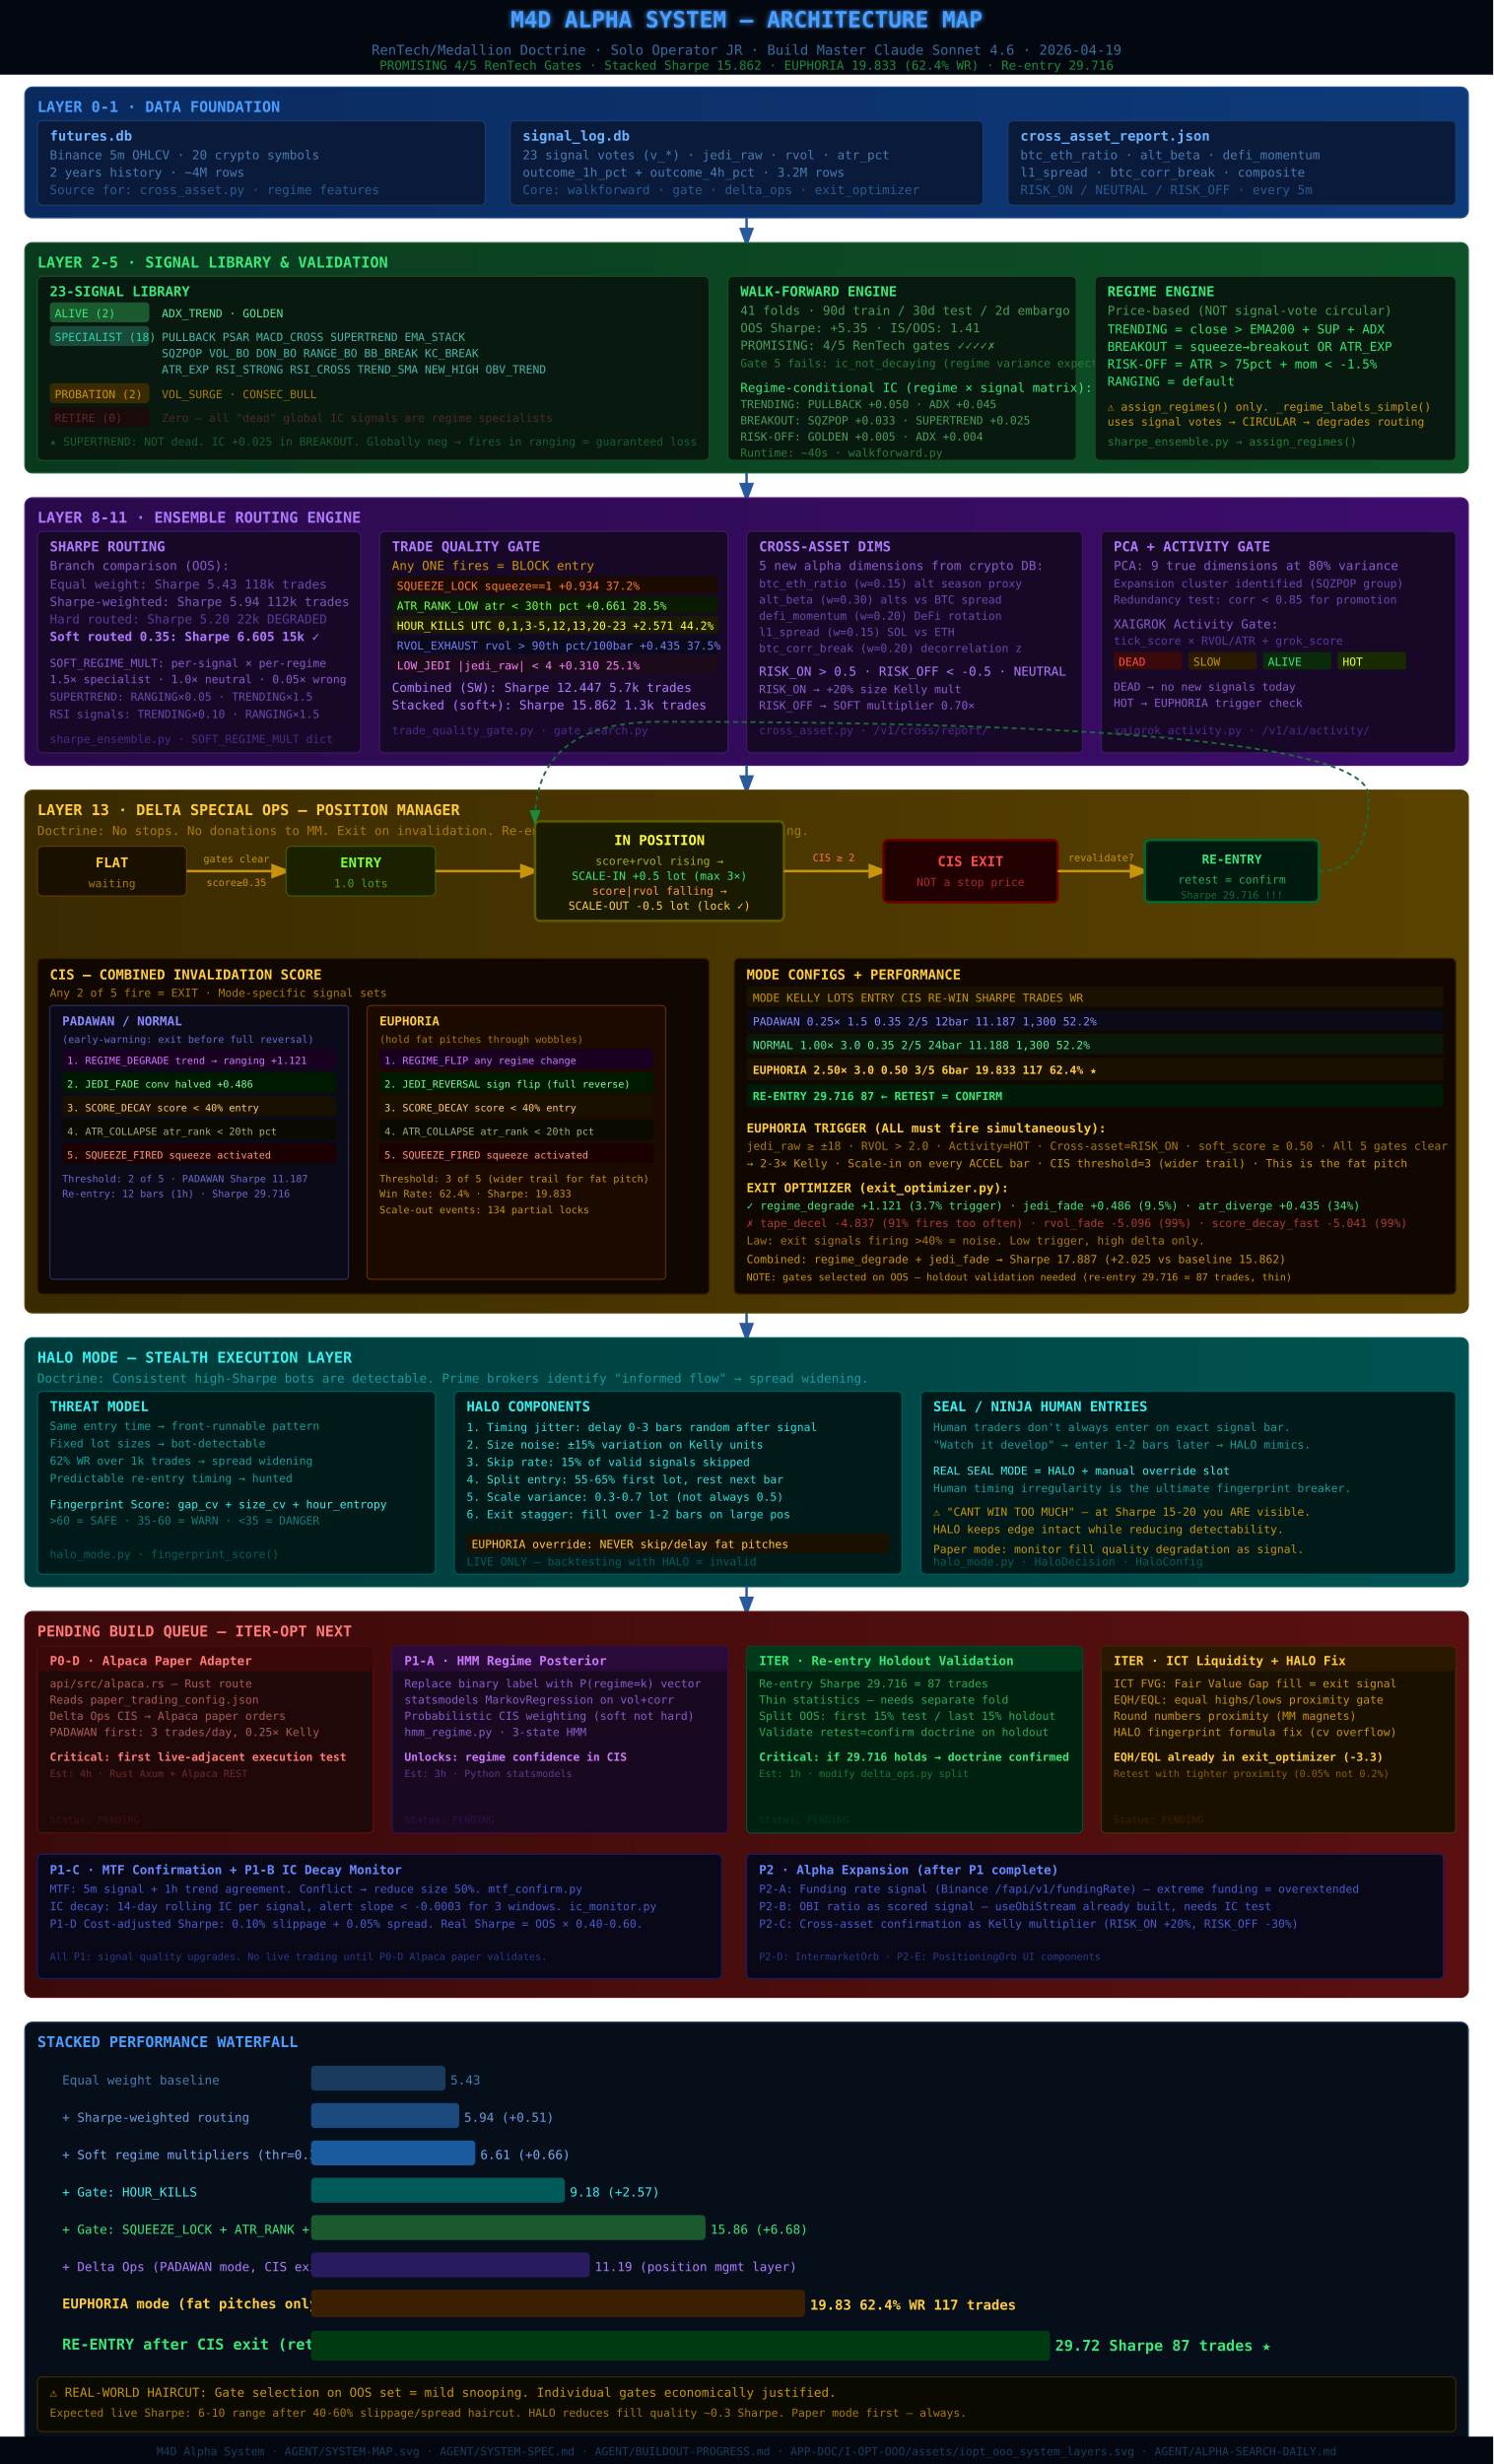
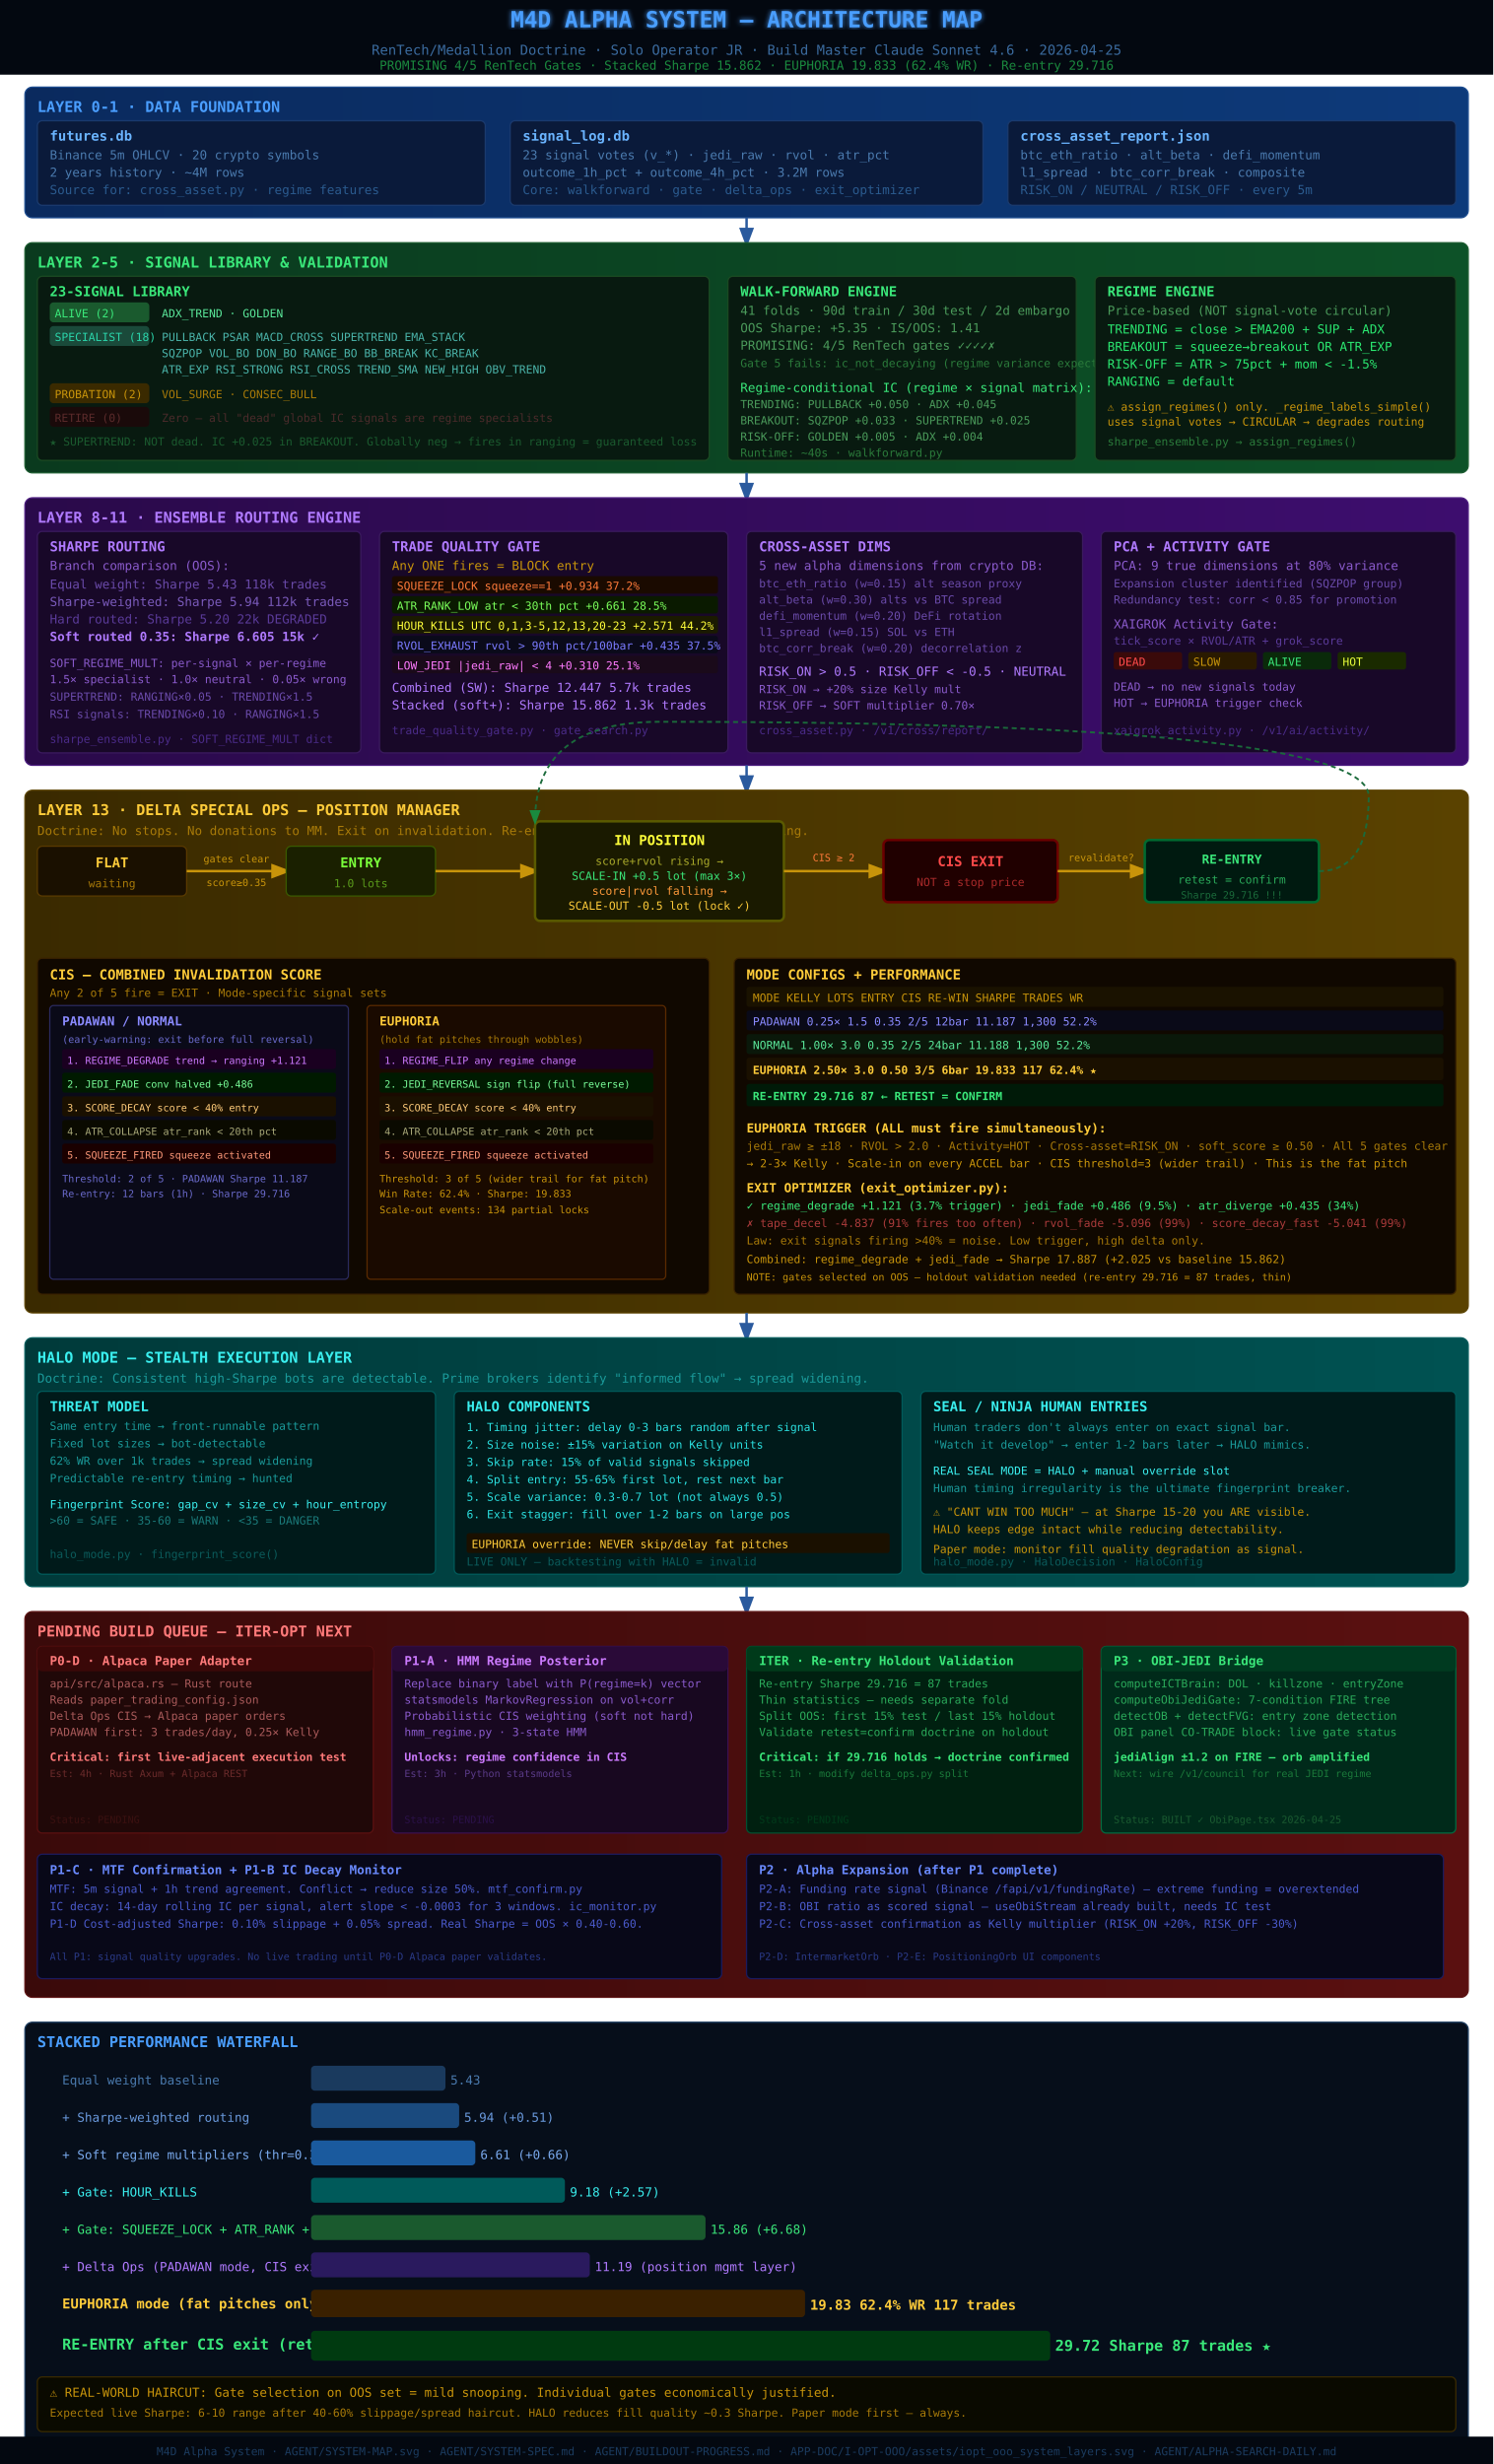
<svg xmlns="http://www.w3.org/2000/svg" viewBox="0 0 1200 1980" width="1200" height="1980" style="font-family:'SF Mono','Fira Mono',monospace;background:#060d1a">
  <defs>
    <linearGradient id="gBlue" x1="0" y1="0" x2="1" y2="0">
      <stop offset="0%" stop-color="#0a2a5e" />
      <stop offset="100%" stop-color="#0d3a7a" />
    </linearGradient>
    <linearGradient id="gGreen" x1="0" y1="0" x2="1" y2="0">
      <stop offset="0%" stop-color="#0a3a1e" />
      <stop offset="100%" stop-color="#0d5228" />
    </linearGradient>
    <linearGradient id="gOrange" x1="0" y1="0" x2="1" y2="0">
      <stop offset="0%" stop-color="#3a1a00" />
      <stop offset="100%" stop-color="#5a2800" />
    </linearGradient>
    <linearGradient id="gPurple" x1="0" y1="0" x2="1" y2="0">
      <stop offset="0%" stop-color="#2a0a4a" />
      <stop offset="100%" stop-color="#3d0d6e" />
    </linearGradient>
    <linearGradient id="gGold" x1="0" y1="0" x2="1" y2="0">
      <stop offset="0%" stop-color="#3a2a00" />
      <stop offset="100%" stop-color="#5a4200" />
    </linearGradient>
    <linearGradient id="gRed" x1="0" y1="0" x2="1" y2="0">
      <stop offset="0%" stop-color="#3a0a0a" />
      <stop offset="100%" stop-color="#5a1010" />
    </linearGradient>
    <linearGradient id="gTeal" x1="0" y1="0" x2="1" y2="0">
      <stop offset="0%" stop-color="#003a3a" />
      <stop offset="100%" stop-color="#005252" />
    </linearGradient>
    <filter id="glow">
      <feGaussianBlur stdDeviation="2" result="blur" />
      <feMerge>
        <feMergeNode in="blur" />
        <feMergeNode in="SourceGraphic" />
      </feMerge>
    </filter>
    <marker id="arr" markerWidth="8" markerHeight="8" refX="6" refY="3" orient="auto">
      <path d="M0,0 L0,6 L8,3 z" fill="#2a5a9e" />
    </marker>
    <marker id="arrG" markerWidth="8" markerHeight="8" refX="6" refY="3" orient="auto">
      <path d="M0,0 L0,6 L8,3 z" fill="#1a8a3e" />
    </marker>
    <marker id="arrGold" markerWidth="8" markerHeight="8" refX="6" refY="3" orient="auto">
      <path d="M0,0 L0,6 L8,3 z" fill="#c8940a" />
    </marker>
  </defs>
  <rect x="0" y="0" width="1200" height="60" fill="#030810" />
  <text x="600" y="22" fill="#4a9eff" font-size="18" font-weight="bold" text-anchor="middle" filter="url(#glow)">M4D ALPHA SYSTEM — ARCHITECTURE MAP</text>
-   <text x="600" y="44" fill="#3a6a9e" font-size="11" text-anchor="middle">RenTech/Medallion Doctrine · Solo Operator JR · Build Master Claude Sonnet 4.6 · 2026-04-19</text>
+   <text x="600" y="44" fill="#3a6a9e" font-size="11" text-anchor="middle">RenTech/Medallion Doctrine · Solo Operator JR · Build Master Claude Sonnet 4.6 · 2026-04-25</text>
  <text x="600" y="56" fill="#1a8a3e" font-size="10" text-anchor="middle">PROMISING 4/5 RenTech Gates · Stacked Sharpe 15.862 · EUPHORIA 19.833 (62.4% WR) · Re-entry 29.716</text>
  <rect x="20" y="70" width="1160" height="105" rx="6" fill="url(#gBlue)" stroke="#1a4a8e" stroke-width="1" />
  <text x="30" y="90" fill="#4a9eff" font-size="12" font-weight="bold">LAYER 0-1 · DATA FOUNDATION</text>
  <rect x="30" y="97" width="360" height="68" rx="4" fill="#0a1a3a" stroke="#1a3a6e" stroke-width="1" />
  <text x="40" y="113" fill="#6ab4ff" font-size="11" font-weight="bold">futures.db</text>
  <text x="40" y="128" fill="#4a7aae" font-size="10">Binance 5m OHLCV · 20 crypto symbols</text>
  <text x="40" y="142" fill="#4a7aae" font-size="10">2 years history · ~4M rows</text>
  <text x="40" y="156" fill="#2a5a8e" font-size="10">Source for: cross_asset.py · regime features</text>
  <rect x="410" y="97" width="380" height="68" rx="4" fill="#0a1a3a" stroke="#1a3a6e" stroke-width="1" />
  <text x="420" y="113" fill="#6ab4ff" font-size="11" font-weight="bold">signal_log.db</text>
  <text x="420" y="128" fill="#4a7aae" font-size="10">23 signal votes (v_*) · jedi_raw · rvol · atr_pct</text>
  <text x="420" y="142" fill="#4a7aae" font-size="10">outcome_1h_pct + outcome_4h_pct · 3.2M rows</text>
  <text x="420" y="156" fill="#2a5a8e" font-size="10">Core: walkforward · gate · delta_ops · exit_optimizer</text>
  <rect x="810" y="97" width="360" height="68" rx="4" fill="#0a1a3a" stroke="#1a3a6e" stroke-width="1" />
  <text x="820" y="113" fill="#6ab4ff" font-size="11" font-weight="bold">cross_asset_report.json</text>
  <text x="820" y="128" fill="#4a7aae" font-size="10">btc_eth_ratio · alt_beta · defi_momentum</text>
  <text x="820" y="142" fill="#4a7aae" font-size="10">l1_spread · btc_corr_break · composite</text>
  <text x="820" y="156" fill="#2a5a8e" font-size="10">RISK_ON / NEUTRAL / RISK_OFF · every 5m</text>
  <line x1="600" y1="175" x2="600" y2="195" stroke="#2a5a9e" stroke-width="2" marker-end="url(#arr)" />
  <rect x="20" y="195" width="1160" height="185" rx="6" fill="url(#gGreen)" stroke="#1a5a2e" stroke-width="1" />
  <text x="30" y="215" fill="#3ae87a" font-size="12" font-weight="bold">LAYER 2-5 · SIGNAL LIBRARY &amp; VALIDATION</text>
  <rect x="30" y="222" width="540" height="148" rx="4" fill="#081a10" stroke="#1a4a22" stroke-width="1" />
  <text x="40" y="238" fill="#3ae87a" font-size="11" font-weight="bold">23-SIGNAL LIBRARY</text>
  <rect x="40" y="243" width="80" height="16" rx="3" fill="#1a5a2e" />
  <text x="44" y="255" fill="#3ae87a" font-size="9">ALIVE (2)</text>
  <text x="130" y="255" fill="#5ae89a" font-size="9">ADX_TREND · GOLDEN</text>
  <rect x="40" y="262" width="80" height="16" rx="3" fill="#1a4a3a" />
  <text x="44" y="274" fill="#2ad4aa" font-size="9">SPECIALIST (18)</text>
  <text x="130" y="274" fill="#4ab4aa" font-size="9">PULLBACK PSAR MACD_CROSS SUPERTREND EMA_STACK</text>
  <text x="130" y="287" fill="#4ab4aa" font-size="9">SQZPOP VOL_BO DON_BO RANGE_BO BB_BREAK KC_BREAK</text>
  <text x="130" y="300" fill="#4ab4aa" font-size="9">ATR_EXP RSI_STRONG RSI_CROSS TREND_SMA NEW_HIGH OBV_TREND</text>
  <rect x="40" y="308" width="80" height="16" rx="3" fill="#3a2a00" />
  <text x="44" y="320" fill="#c8940a" font-size="9">PROBATION (2)</text>
  <text x="130" y="320" fill="#a87a08" font-size="9">VOL_SURGE · CONSEC_BULL</text>
  <rect x="40" y="327" width="80" height="16" rx="3" fill="#1a0a0a" />
  <text x="44" y="339" fill="#5a2a2a" font-size="9">RETIRE (0)</text>
  <text x="130" y="339" fill="#4a2a2a" font-size="9">Zero — all "dead" global IC signals are regime specialists</text>
  <text x="40" y="358" fill="#1a5a2e" font-size="9">★ SUPERTREND: NOT dead. IC +0.025 in BREAKOUT. Globally neg → fires in ranging = guaranteed loss</text>
  <rect x="585" y="222" width="280" height="148" rx="4" fill="#081a10" stroke="#1a4a22" stroke-width="1" />
  <text x="595" y="238" fill="#3ae87a" font-size="11" font-weight="bold">WALK-FORWARD ENGINE</text>
  <text x="595" y="253" fill="#4a9a5a" font-size="10">41 folds · 90d train / 30d test / 2d embargo</text>
  <text x="595" y="267" fill="#4a9a5a" font-size="10">OOS Sharpe: +5.35 · IS/OOS: 1.41</text>
  <text x="595" y="281" fill="#4a9a5a" font-size="10">PROMISING: 4/5 RenTech gates ✓✓✓✓✗</text>
  <text x="595" y="295" fill="#2a7a3a" font-size="9">Gate 5 fails: ic_not_decaying (regime variance expected)</text>
  <text x="595" y="315" fill="#3ae87a" font-size="10">Regime-conditional IC (regime × signal matrix):</text>
  <text x="595" y="328" fill="#4a9a5a" font-size="9">TRENDING: PULLBACK +0.050 · ADX +0.045</text>
  <text x="595" y="341" fill="#4a9a5a" font-size="9">BREAKOUT: SQZPOP +0.033 · SUPERTREND +0.025</text>
  <text x="595" y="354" fill="#4a9a5a" font-size="9">RISK-OFF:  GOLDEN +0.005 · ADX +0.004</text>
  <text x="595" y="367" fill="#2a7a3a" font-size="9">Runtime: ~40s · walkforward.py</text>
  <rect x="880" y="222" width="290" height="148" rx="4" fill="#081a10" stroke="#1a4a22" stroke-width="1" />
  <text x="890" y="238" fill="#3ae87a" font-size="11" font-weight="bold">REGIME ENGINE</text>
  <text x="890" y="253" fill="#4a9a5a" font-size="10">Price-based (NOT signal-vote circular)</text>
  <text x="890" y="268" fill="#2ae870" font-size="10">TRENDING  = close &gt; EMA200 + SUP + ADX</text>
  <text x="890" y="282" fill="#2ae870" font-size="10">BREAKOUT  = squeeze→breakout OR ATR_EXP</text>
  <text x="890" y="296" fill="#2ae870" font-size="10">RISK-OFF  = ATR &gt; 75pct + mom &lt; -1.5%</text>
  <text x="890" y="310" fill="#2ae870" font-size="10">RANGING   = default</text>
  <text x="890" y="330" fill="#c8940a" font-size="9">⚠ assign_regimes() only. _regime_labels_simple()</text>
  <text x="890" y="342" fill="#c8940a" font-size="9">  uses signal votes → CIRCULAR → degrades routing</text>
  <text x="890" y="358" fill="#2a7a3a" font-size="9">sharpe_ensemble.py → assign_regimes()</text>
  <line x1="600" y1="380" x2="600" y2="400" stroke="#2a5a9e" stroke-width="2" marker-end="url(#arr)" />
  <rect x="20" y="400" width="1160" height="215" rx="6" fill="url(#gPurple)" stroke="#4a1a7e" stroke-width="1" />
  <text x="30" y="420" fill="#b07aff" font-size="12" font-weight="bold">LAYER 8-11 · ENSEMBLE ROUTING ENGINE</text>
  <rect x="30" y="427" width="260" height="178" rx="4" fill="#180828" stroke="#3a1a5e" stroke-width="1" />
  <text x="40" y="443" fill="#b07aff" font-size="11" font-weight="bold">SHARPE ROUTING</text>
  <text x="40" y="458" fill="#8a5acc" font-size="10">Branch comparison (OOS):</text>
  <text x="40" y="473" fill="#6a4aaa" font-size="10">Equal weight:    Sharpe 5.43  118k trades</text>
  <text x="40" y="487" fill="#7a5abb" font-size="10">Sharpe-weighted: Sharpe 5.94  112k trades</text>
  <text x="40" y="501" fill="#5a3a99" font-size="10">Hard routed:     Sharpe 5.20   22k  DEGRADED</text>
  <text x="40" y="515" fill="#b07aff" font-size="10" font-weight="bold">Soft routed 0.35: Sharpe 6.605  15k ✓</text>
  <text x="40" y="536" fill="#8a5acc" font-size="9">SOFT_REGIME_MULT: per-signal × per-regime</text>
  <text x="40" y="549" fill="#8a5acc" font-size="9">1.5× specialist · 1.0× neutral · 0.05× wrong</text>
  <text x="40" y="563" fill="#6a4aaa" font-size="9">SUPERTREND: RANGING×0.05 · TRENDING×1.5</text>
  <text x="40" y="577" fill="#6a4aaa" font-size="9">RSI signals:  TRENDING×0.10 · RANGING×1.5</text>
  <text x="40" y="597" fill="#4a2a88" font-size="9">sharpe_ensemble.py · SOFT_REGIME_MULT dict</text>
  <rect x="305" y="427" width="280" height="178" rx="4" fill="#180828" stroke="#3a1a5e" stroke-width="1" />
  <text x="315" y="443" fill="#b07aff" font-size="11" font-weight="bold">TRADE QUALITY GATE</text>
  <text x="315" y="458" fill="#c8940a" font-size="10">Any ONE fires = BLOCK entry</text>
  <rect x="315" y="463" width="262" height="14" rx="2" fill="#1a0a00" />
  <text x="319" y="474" fill="#ff7a3a" font-size="9">SQUEEZE_LOCK   squeeze==1            +0.934  37.2%</text>
  <rect x="315" y="479" width="262" height="14" rx="2" fill="#0a1a00" />
  <text x="319" y="490" fill="#7aff5a" font-size="9">ATR_RANK_LOW   atr &lt; 30th pct         +0.661  28.5%</text>
  <rect x="315" y="495" width="262" height="14" rx="2" fill="#1a1a00" />
  <text x="319" y="506" fill="#ffff3a" font-size="9">HOUR_KILLS     UTC 0,1,3-5,12,13,20-23 +2.571  44.2%</text>
  <rect x="315" y="511" width="262" height="14" rx="2" fill="#0a0a1a" />
  <text x="319" y="522" fill="#7a7aff" font-size="9">RVOL_EXHAUST   rvol &gt; 90th pct/100bar  +0.435  37.5%</text>
  <rect x="315" y="527" width="262" height="14" rx="2" fill="#1a0a1a" />
  <text x="319" y="538" fill="#ff7aff" font-size="9">LOW_JEDI       |jedi_raw| &lt; 4          +0.310  25.1%</text>
  <text x="315" y="556" fill="#b07aff" font-size="10">Combined (SW):     Sharpe 12.447  5.7k trades</text>
  <text x="315" y="570" fill="#b07aff" font-size="10">Stacked (soft+):   Sharpe 15.862  1.3k trades</text>
  <text x="315" y="590" fill="#4a2a88" font-size="9">trade_quality_gate.py · gate_search.py</text>
  <rect x="600" y="427" width="270" height="178" rx="4" fill="#180828" stroke="#3a1a5e" stroke-width="1" />
  <text x="610" y="443" fill="#b07aff" font-size="11" font-weight="bold">CROSS-ASSET DIMS</text>
  <text x="610" y="458" fill="#8a5acc" font-size="10">5 new alpha dimensions from crypto DB:</text>
  <text x="610" y="472" fill="#6a4aaa" font-size="9">btc_eth_ratio  (w=0.15)  alt season proxy</text>
  <text x="610" y="485" fill="#6a4aaa" font-size="9">alt_beta       (w=0.30)  alts vs BTC spread</text>
  <text x="610" y="498" fill="#6a4aaa" font-size="9">defi_momentum  (w=0.20)  DeFi rotation</text>
  <text x="610" y="511" fill="#6a4aaa" font-size="9">l1_spread      (w=0.15)  SOL vs ETH</text>
  <text x="610" y="524" fill="#6a4aaa" font-size="9">btc_corr_break (w=0.20)  decorrelation z</text>
  <text x="610" y="543" fill="#b07aff" font-size="10">RISK_ON &gt; 0.5 · RISK_OFF &lt; -0.5 · NEUTRAL</text>
  <text x="610" y="557" fill="#8a5acc" font-size="9">RISK_ON → +20% size Kelly mult</text>
  <text x="610" y="570" fill="#8a5acc" font-size="9">RISK_OFF → SOFT multiplier 0.70×</text>
  <text x="610" y="590" fill="#4a2a88" font-size="9">cross_asset.py · /v1/cross/report/</text>
  <rect x="885" y="427" width="285" height="178" rx="4" fill="#180828" stroke="#3a1a5e" stroke-width="1" />
  <text x="895" y="443" fill="#b07aff" font-size="11" font-weight="bold">PCA + ACTIVITY GATE</text>
  <text x="895" y="458" fill="#8a5acc" font-size="10">PCA: 9 true dimensions at 80% variance</text>
  <text x="895" y="472" fill="#6a4aaa" font-size="9">Expansion cluster identified (SQZPOP group)</text>
  <text x="895" y="485" fill="#6a4aaa" font-size="9">Redundancy test: corr &lt; 0.85 for promotion</text>
  <text x="895" y="505" fill="#8a5acc" font-size="10">XAIGROK Activity Gate:</text>
  <text x="895" y="518" fill="#5a3a99" font-size="9">tick_score × RVOL/ATR + grok_score</text>
  <rect x="895" y="524" width="55" height="14" rx="2" fill="#3a0a0a" />
  <text x="899" y="535" fill="#ff4a4a" font-size="9">DEAD</text>
  <rect x="955" y="524" width="55" height="14" rx="2" fill="#2a1a00" />
  <text x="959" y="535" fill="#c8940a" font-size="9">SLOW</text>
  <rect x="1015" y="524" width="55" height="14" rx="2" fill="#0a2a0a" />
  <text x="1019" y="535" fill="#3ae87a" font-size="9">ALIVE</text>
  <rect x="1075" y="524" width="55" height="14" rx="2" fill="#1a2a00" />
  <text x="1079" y="535" fill="#eaff3a" font-size="9">HOT</text>
  <text x="895" y="555" fill="#8a5acc" font-size="9">DEAD → no new signals today</text>
  <text x="895" y="568" fill="#8a5acc" font-size="9">HOT → EUPHORIA trigger check</text>
  <text x="895" y="590" fill="#4a2a88" font-size="9">xaigrok_activity.py · /v1/ai/activity/</text>
  <line x1="600" y1="615" x2="600" y2="635" stroke="#2a5a9e" stroke-width="2" marker-end="url(#arr)" />
  <rect x="20" y="635" width="1160" height="420" rx="6" fill="url(#gGold)" stroke="#5a4200" stroke-width="1" />
  <text x="30" y="655" fill="#ffcc3a" font-size="12" font-weight="bold">LAYER 13 · DELTA SPECIAL OPS — POSITION MANAGER</text>
  <text x="30" y="671" fill="#a87a08" font-size="10">Doctrine: No stops. No donations to MM. Exit on invalidation. Re-enter on revalidation. Always winning.</text>
  <rect x="30" y="680" width="120" height="40" rx="4" fill="#1a1000" stroke="#5a3a00" stroke-width="1" />
  <text x="90" y="697" fill="#ffcc3a" font-size="11" font-weight="bold" text-anchor="middle">FLAT</text>
  <text x="90" y="713" fill="#a87a08" font-size="9" text-anchor="middle">waiting</text>
  <line x1="150" y1="700" x2="230" y2="700" stroke="#c8940a" stroke-width="2" marker-end="url(#arrGold)" />
  <text x="190" y="693" fill="#c8940a" font-size="8" text-anchor="middle">gates clear</text>
  <text x="190" y="712" fill="#c8940a" font-size="8" text-anchor="middle">score≥0.35</text>
  <rect x="230" y="680" width="120" height="40" rx="4" fill="#1a2000" stroke="#3a5a00" stroke-width="1" />
  <text x="290" y="697" fill="#7aff3a" font-size="11" font-weight="bold" text-anchor="middle">ENTRY</text>
  <text x="290" y="713" fill="#5a9a1a" font-size="9" text-anchor="middle">1.0 lots</text>
  <line x1="350" y1="700" x2="430" y2="700" stroke="#c8940a" stroke-width="2" marker-end="url(#arrGold)" />
  <rect x="430" y="660" width="200" height="80" rx="4" fill="#1a1a00" stroke="#5a5a00" stroke-width="2" />
  <text x="530" y="679" fill="#ffff3a" font-size="11" font-weight="bold" text-anchor="middle">IN POSITION</text>
  <text x="530" y="695" fill="#aaaa2a" font-size="9" text-anchor="middle">score+rvol rising →</text>
  <text x="530" y="707" fill="#3ae87a" font-size="9" text-anchor="middle">SCALE-IN +0.5 lot (max 3×)</text>
  <text x="530" y="719" fill="#ff9a3a" font-size="9" text-anchor="middle">score|rvol falling →</text>
  <text x="530" y="731" fill="#ffcc3a" font-size="9" text-anchor="middle">SCALE-OUT -0.5 lot (lock ✓)</text>
  <line x1="630" y1="700" x2="710" y2="700" stroke="#c8940a" stroke-width="2" marker-end="url(#arrGold)" />
  <text x="670" y="692" fill="#ff7a3a" font-size="8" text-anchor="middle">CIS ≥ 2</text>
  <rect x="710" y="675" width="140" height="50" rx="4" fill="#200000" stroke="#6a0000" stroke-width="2" />
  <text x="780" y="696" fill="#ff4a4a" font-size="11" font-weight="bold" text-anchor="middle">CIS EXIT</text>
  <text x="780" y="712" fill="#aa2a2a" font-size="9" text-anchor="middle">NOT a stop price</text>
  <line x1="850" y1="700" x2="920" y2="700" stroke="#c8940a" stroke-width="2" marker-end="url(#arrGold)" />
  <text x="885" y="692" fill="#c8940a" font-size="8" text-anchor="middle">revalidate?</text>
  <rect x="920" y="675" width="140" height="50" rx="4" fill="#001a10" stroke="#006a30" stroke-width="2" />
  <text x="990" y="694" fill="#3ae87a" font-size="10" font-weight="bold" text-anchor="middle">RE-ENTRY</text>
  <text x="990" y="710" fill="#2aaa5a" font-size="9" text-anchor="middle">retest = confirm</text>
  <text x="990" y="722" fill="#1a6a3a" font-size="8" text-anchor="middle">Sharpe 29.716 !!!</text>
  <path d="M1060,700 Q1100,700 1100,640 Q1100,580 530,580 Q430,580 430,660" stroke="#1a6a3a" stroke-width="1.5" fill="none" stroke-dasharray="4,3" marker-end="url(#arrG)" />
  <rect x="30" y="770" width="540" height="270" rx="4" fill="#100800" stroke="#3a2200" stroke-width="1" />
  <text x="40" y="787" fill="#ffcc3a" font-size="11" font-weight="bold">CIS — COMBINED INVALIDATION SCORE</text>
  <text x="40" y="801" fill="#a87a08" font-size="9">Any 2 of 5 fire = EXIT · Mode-specific signal sets</text>
  <rect x="40" y="808" width="240" height="220" rx="3" fill="#0a0a18" stroke="#2a2a5e" stroke-width="1" />
  <text x="50" y="824" fill="#8a8aff" font-size="10" font-weight="bold">PADAWAN / NORMAL</text>
  <text x="50" y="838" fill="#6a6acc" font-size="8">(early-warning: exit before full reversal)</text>
  <rect x="50" y="843" width="220" height="16" rx="2" fill="#1a0020" />
  <text x="54" y="855" fill="#cc7aff" font-size="8">1. REGIME_DEGRADE  trend → ranging  +1.121</text>
  <rect x="50" y="862" width="220" height="16" rx="2" fill="#001a00" />
  <text x="54" y="874" fill="#7aff9a" font-size="8">2. JEDI_FADE       conv halved       +0.486</text>
  <rect x="50" y="881" width="220" height="16" rx="2" fill="#1a1000" />
  <text x="54" y="893" fill="#ffcc7a" font-size="8">3. SCORE_DECAY     score &lt; 40% entry</text>
  <rect x="50" y="900" width="220" height="16" rx="2" fill="#0a0a00" />
  <text x="54" y="912" fill="#aaaa7a" font-size="8">4. ATR_COLLAPSE    atr_rank &lt; 20th pct</text>
  <rect x="50" y="919" width="220" height="16" rx="2" fill="#1a0000" />
  <text x="54" y="931" fill="#ff9a7a" font-size="8">5. SQUEEZE_FIRED   squeeze activated</text>
  <text x="50" y="950" fill="#6a6acc" font-size="8">Threshold: 2 of 5 · PADAWAN Sharpe 11.187</text>
  <text x="50" y="962" fill="#6a6acc" font-size="8">Re-entry: 12 bars (1h) · Sharpe 29.716</text>
  <rect x="295" y="808" width="240" height="220" rx="3" fill="#1a0a00" stroke="#5a2a00" stroke-width="1" />
  <text x="305" y="824" fill="#ffcc3a" font-size="10" font-weight="bold">EUPHORIA</text>
  <text x="305" y="838" fill="#a87a08" font-size="8">(hold fat pitches through wobbles)</text>
  <rect x="305" y="843" width="220" height="16" rx="2" fill="#1a0020" />
  <text x="309" y="855" fill="#cc7aff" font-size="8">1. REGIME_FLIP    any regime change</text>
  <rect x="305" y="862" width="220" height="16" rx="2" fill="#001a00" />
  <text x="309" y="874" fill="#7aff9a" font-size="8">2. JEDI_REVERSAL  sign flip (full reverse)</text>
  <rect x="305" y="881" width="220" height="16" rx="2" fill="#1a1000" />
  <text x="309" y="893" fill="#ffcc7a" font-size="8">3. SCORE_DECAY    score &lt; 40% entry</text>
  <rect x="305" y="900" width="220" height="16" rx="2" fill="#0a0a00" />
  <text x="309" y="912" fill="#aaaa7a" font-size="8">4. ATR_COLLAPSE   atr_rank &lt; 20th pct</text>
  <rect x="305" y="919" width="220" height="16" rx="2" fill="#1a0000" />
  <text x="309" y="931" fill="#ff9a7a" font-size="8">5. SQUEEZE_FIRED  squeeze activated</text>
  <text x="305" y="950" fill="#c8940a" font-size="8">Threshold: 3 of 5 (wider trail for fat pitch)</text>
  <text x="305" y="962" fill="#c8940a" font-size="8">Win Rate: 62.4% · Sharpe: 19.833</text>
  <text x="305" y="975" fill="#c8940a" font-size="8">Scale-out events: 134 partial locks</text>
  <rect x="590" y="770" width="580" height="270" rx="4" fill="#100800" stroke="#3a2200" stroke-width="1" />
  <text x="600" y="787" fill="#ffcc3a" font-size="11" font-weight="bold">MODE CONFIGS + PERFORMANCE</text>
  <rect x="600" y="793" width="560" height="16" rx="2" fill="#1a1200" />
  <text x="605" y="805" fill="#c8940a" font-size="9">MODE     KELLY   LOTS  ENTRY  CIS  RE-WIN   SHARPE   TRADES   WR</text>
  <rect x="600" y="812" width="560" height="16" rx="2" fill="#0a0a18" />
  <text x="605" y="824" fill="#8a8aff" font-size="9">PADAWAN  0.25×   1.5   0.35   2/5  12bar    11.187   1,300    52.2%</text>
  <rect x="600" y="831" width="560" height="16" rx="2" fill="#0a180a" />
  <text x="605" y="843" fill="#5ae89a" font-size="9">NORMAL   1.00×   3.0   0.35   2/5  24bar    11.188   1,300    52.2%</text>
  <rect x="600" y="850" width="560" height="18" rx="2" fill="#1a1000" />
  <text x="605" y="863" fill="#ffcc3a" font-size="9" font-weight="bold">EUPHORIA 2.50×   3.0   0.50   3/5  6bar     19.833     117    62.4% ★</text>
  <rect x="600" y="871" width="560" height="18" rx="2" fill="#001a08" />
  <text x="605" y="884" fill="#3ae87a" font-size="9" font-weight="bold">RE-ENTRY                                       29.716      87        ← RETEST = CONFIRM</text>
  <text x="600" y="910" fill="#ffcc3a" font-size="10" font-weight="bold">EUPHORIA TRIGGER (ALL must fire simultaneously):</text>
  <text x="600" y="924" fill="#a87a08" font-size="9">jedi_raw ≥ ±18 · RVOL &gt; 2.0 · Activity=HOT · Cross-asset=RISK_ON · soft_score ≥ 0.50 · All 5 gates clear</text>
  <text x="600" y="938" fill="#c8940a" font-size="9">→ 2-3× Kelly · Scale-in on every ACCEL bar · CIS threshold=3 (wider trail) · This is the fat pitch</text>
  <text x="600" y="958" fill="#ffcc3a" font-size="10" font-weight="bold">EXIT OPTIMIZER (exit_optimizer.py):</text>
  <text x="600" y="972" fill="#3ae87a" font-size="9">✓ regime_degrade +1.121 (3.7% trigger) · jedi_fade +0.486 (9.5%) · atr_diverge +0.435 (34%)</text>
  <text x="600" y="986" fill="#aa3a3a" font-size="9">✗ tape_decel -4.837 (91% fires too often) · rvol_fade -5.096 (99%) · score_decay_fast -5.041 (99%)</text>
  <text x="600" y="1000" fill="#a87a08" font-size="9">Law: exit signals firing &gt;40% = noise. Low trigger, high delta only.</text>
  <text x="600" y="1015" fill="#c8940a" font-size="9">Combined: regime_degrade + jedi_fade → Sharpe 17.887 (+2.025 vs baseline 15.862)</text>
  <text x="600" y="1029" fill="#c8940a" font-size="8">NOTE: gates selected on OOS — holdout validation needed (re-entry 29.716 = 87 trades, thin)</text>
  <line x1="600" y1="1055" x2="600" y2="1075" stroke="#2a5a9e" stroke-width="2" marker-end="url(#arr)" />
  <rect x="20" y="1075" width="1160" height="200" rx="6" fill="url(#gTeal)" stroke="#005a5a" stroke-width="1" />
  <text x="30" y="1095" fill="#3aefef" font-size="12" font-weight="bold">HALO MODE — STEALTH EXECUTION LAYER</text>
  <text x="30" y="1111" fill="#1a9a9a" font-size="10">Doctrine: Consistent high-Sharpe bots are detectable. Prime brokers identify "informed flow" → spread widening.</text>
  <rect x="30" y="1118" width="320" height="147" rx="4" fill="#001a1a" stroke="#005a5a" stroke-width="1" />
  <text x="40" y="1134" fill="#3aefef" font-size="11" font-weight="bold">THREAT MODEL</text>
  <text x="40" y="1149" fill="#1a9a9a" font-size="9">Same entry time → front-runnable pattern</text>
  <text x="40" y="1163" fill="#1a9a9a" font-size="9">Fixed lot sizes → bot-detectable</text>
  <text x="40" y="1177" fill="#1a9a9a" font-size="9">62% WR over 1k trades → spread widening</text>
  <text x="40" y="1191" fill="#1a9a9a" font-size="9">Predictable re-entry timing → hunted</text>
  <text x="40" y="1212" fill="#3aefef" font-size="9">Fingerprint Score: gap_cv + size_cv + hour_entropy</text>
  <text x="40" y="1225" fill="#1a7a7a" font-size="9">&gt;60 = SAFE · 35-60 = WARN · &lt;35 = DANGER</text>
  <text x="40" y="1252" fill="#0a5a5a" font-size="9">halo_mode.py · fingerprint_score()</text>
  <rect x="365" y="1118" width="360" height="147" rx="4" fill="#001a1a" stroke="#005a5a" stroke-width="1" />
  <text x="375" y="1134" fill="#3aefef" font-size="11" font-weight="bold">HALO COMPONENTS</text>
  <text x="375" y="1150" fill="#2adfdf" font-size="9">1. Timing jitter:   delay 0-3 bars random after signal</text>
  <text x="375" y="1164" fill="#2adfdf" font-size="9">2. Size noise:      ±15% variation on Kelly units</text>
  <text x="375" y="1178" fill="#2adfdf" font-size="9">3. Skip rate:       15% of valid signals skipped</text>
  <text x="375" y="1192" fill="#2adfdf" font-size="9">4. Split entry:     55-65% first lot, rest next bar</text>
  <text x="375" y="1206" fill="#2adfdf" font-size="9">5. Scale variance:  0.3-0.7 lot (not always 0.5)</text>
  <text x="375" y="1220" fill="#2adfdf" font-size="9">6. Exit stagger:    fill over 1-2 bars on large pos</text>
  <rect x="375" y="1232" width="340" height="16" rx="2" fill="#1a1000" />
  <text x="379" y="1244" fill="#ffcc3a" font-size="9">EUPHORIA override: NEVER skip/delay fat pitches</text>
  <text x="375" y="1258" fill="#0a5a5a" font-size="9">LIVE ONLY — backtesting with HALO = invalid</text>
  <rect x="740" y="1118" width="430" height="147" rx="4" fill="#001a1a" stroke="#005a5a" stroke-width="1" />
  <text x="750" y="1134" fill="#3aefef" font-size="11" font-weight="bold">SEAL / NINJA HUMAN ENTRIES</text>
  <text x="750" y="1150" fill="#1a9a9a" font-size="9">Human traders don't always enter on exact signal bar.</text>
  <text x="750" y="1164" fill="#1a9a9a" font-size="9">"Watch it develop" → enter 1-2 bars later → HALO mimics.</text>
  <text x="750" y="1185" fill="#3aefef" font-size="9">REAL SEAL MODE = HALO + manual override slot</text>
  <text x="750" y="1199" fill="#1a9a9a" font-size="9">Human timing irregularity is the ultimate fingerprint breaker.</text>
  <text x="750" y="1218" fill="#c8940a" font-size="9">⚠ "CANT WIN TOO MUCH" — at Sharpe 15-20 you ARE visible.</text>
  <text x="750" y="1232" fill="#c8940a" font-size="9">   HALO keeps edge intact while reducing detectability.</text>
  <text x="750" y="1248" fill="#c8940a" font-size="9">   Paper mode: monitor fill quality degradation as signal.</text>
  <text x="750" y="1258" fill="#0a5a5a" font-size="9">halo_mode.py · HaloDecision · HaloConfig</text>
  <line x1="600" y1="1275" x2="600" y2="1295" stroke="#2a5a9e" stroke-width="2" marker-end="url(#arr)" />
  <rect x="20" y="1295" width="1160" height="310" rx="6" fill="url(#gRed)" stroke="#5a1010" stroke-width="1" />
  <text x="30" y="1315" fill="#ff7a7a" font-size="12" font-weight="bold">PENDING BUILD QUEUE — ITER-OPT NEXT</text>
  <rect x="30" y="1323" width="270" height="150" rx="4" fill="#200808" stroke="#5a1010" stroke-width="1" />
  <rect x="30" y="1323" width="270" height="20" rx="4" fill="#3a0808" />
  <text x="40" y="1338" fill="#ff7a7a" font-size="10" font-weight="bold">P0-D · Alpaca Paper Adapter</text>
  <text x="40" y="1356" fill="#aa5a5a" font-size="9">api/src/alpaca.rs — Rust route</text>
  <text x="40" y="1369" fill="#aa5a5a" font-size="9">Reads paper_trading_config.json</text>
  <text x="40" y="1382" fill="#aa5a5a" font-size="9">Delta Ops CIS → Alpaca paper orders</text>
  <text x="40" y="1395" fill="#aa5a5a" font-size="9">PADAWAN first: 3 trades/day, 0.25× Kelly</text>
  <text x="40" y="1415" fill="#ff7a7a" font-size="9" font-weight="bold">Critical: first live-adjacent execution test</text>
  <text x="40" y="1428" fill="#6a2a2a" font-size="8">Est: 4h · Rust Axum + Alpaca REST</text>
  <text x="40" y="1465" fill="#3a1010" font-size="8">Status: PENDING</text>
  <rect x="315" y="1323" width="270" height="150" rx="4" fill="#180820" stroke="#3a1050" stroke-width="1" />
  <rect x="315" y="1323" width="270" height="20" rx="4" fill="#2a0a38" />
  <text x="325" y="1338" fill="#cc7aff" font-size="10" font-weight="bold">P1-A · HMM Regime Posterior</text>
  <text x="325" y="1356" fill="#8a5acc" font-size="9">Replace binary label with P(regime=k) vector</text>
  <text x="325" y="1369" fill="#8a5acc" font-size="9">statsmodels MarkovRegression on vol+corr</text>
  <text x="325" y="1382" fill="#8a5acc" font-size="9">Probabilistic CIS weighting (soft not hard)</text>
  <text x="325" y="1395" fill="#8a5acc" font-size="9">hmm_regime.py · 3-state HMM</text>
  <text x="325" y="1415" fill="#cc7aff" font-size="9" font-weight="bold">Unlocks: regime confidence in CIS</text>
  <text x="325" y="1428" fill="#5a3a88" font-size="8">Est: 3h · Python statsmodels</text>
  <text x="325" y="1465" fill="#2a1048" font-size="8">Status: PENDING</text>
  <rect x="600" y="1323" width="270" height="150" rx="4" fill="#002010" stroke="#005030" stroke-width="1" />
  <rect x="600" y="1323" width="270" height="20" rx="4" fill="#003a1a" />
  <text x="610" y="1338" fill="#3ae87a" font-size="10" font-weight="bold">ITER · Re-entry Holdout Validation</text>
  <text x="610" y="1356" fill="#2aaa5a" font-size="9">Re-entry Sharpe 29.716 = 87 trades</text>
  <text x="610" y="1369" fill="#2aaa5a" font-size="9">Thin statistics — needs separate fold</text>
  <text x="610" y="1382" fill="#2aaa5a" font-size="9">Split OOS: first 15% test / last 15% holdout</text>
  <text x="610" y="1395" fill="#2aaa5a" font-size="9">Validate retest=confirm doctrine on holdout</text>
  <text x="610" y="1415" fill="#3ae87a" font-size="9" font-weight="bold">Critical: if 29.716 holds → doctrine confirmed</text>
  <text x="610" y="1428" fill="#1a7a3a" font-size="8">Est: 1h · modify delta_ops.py split</text>
  <text x="610" y="1465" fill="#003a1a" font-size="8">Status: PENDING</text>
-   <rect x="885" y="1323" width="285" height="150" rx="4" fill="#1a1000" stroke="#4a3000" stroke-width="1" />
-   <rect x="885" y="1323" width="285" height="20" rx="4" fill="#2a1800" />
-   <text x="895" y="1338" fill="#ffcc3a" font-size="10" font-weight="bold">ITER · ICT Liquidity + HALO Fix</text>
-   <text x="895" y="1356" fill="#c8940a" font-size="9">ICT FVG: Fair Value Gap fill = exit signal</text>
-   <text x="895" y="1369" fill="#c8940a" font-size="9">EQH/EQL: equal highs/lows proximity gate</text>
-   <text x="895" y="1382" fill="#c8940a" font-size="9">Round numbers proximity (MM magnets)</text>
-   <text x="895" y="1395" fill="#c8940a" font-size="9">HALO fingerprint formula fix (cv overflow)</text>
-   <text x="895" y="1415" fill="#ffcc3a" font-size="9" font-weight="bold">EQH/EQL already in exit_optimizer (-3.3)</text>
-   <text x="895" y="1428" fill="#8a6008" font-size="8">Retest with tighter proximity (0.05% not 0.2%)</text>
-   <text x="895" y="1465" fill="#3a2000" font-size="8">Status: PENDING</text>
+   <rect x="885" y="1323" width="285" height="150" rx="4" fill="#002a1a" stroke="#006a40" stroke-width="1" />
+   <rect x="885" y="1323" width="285" height="20" rx="4" fill="#003a20" />
+   <text x="895" y="1338" fill="#3ae87a" font-size="10" font-weight="bold">P3 · OBI-JEDI Bridge</text>
+   <text x="895" y="1356" fill="#2aaa5a" font-size="9">computeICTBrain: DOL · killzone · entryZone</text>
+   <text x="895" y="1369" fill="#2aaa5a" font-size="9">computeObiJediGate: 7-condition FIRE tree</text>
+   <text x="895" y="1382" fill="#2aaa5a" font-size="9">detectOB + detectFVG: entry zone detection</text>
+   <text x="895" y="1395" fill="#2aaa5a" font-size="9">OBI panel CO-TRADE block: live gate status</text>
+   <text x="895" y="1415" fill="#3ae87a" font-size="9" font-weight="bold">jediAlign ±1.2 on FIRE — orb amplified</text>
+   <text x="895" y="1428" fill="#1a7a3a" font-size="8">Next: wire /v1/council for real JEDI regime</text>
+   <text x="895" y="1465" fill="#1a5a30" font-size="8">Status: BUILT ✓  ObiPage.tsx 2026-04-25</text>
  <rect x="30" y="1490" width="550" height="100" rx="4" fill="#080818" stroke="#1a1a5e" stroke-width="1" />
  <text x="40" y="1506" fill="#6a8aff" font-size="10" font-weight="bold">P1-C · MTF Confirmation + P1-B IC Decay Monitor</text>
  <text x="40" y="1521" fill="#4a5acc" font-size="9">MTF: 5m signal + 1h trend agreement. Conflict → reduce size 50%. mtf_confirm.py</text>
  <text x="40" y="1535" fill="#4a5acc" font-size="9">IC decay: 14-day rolling IC per signal, alert slope &lt; -0.0003 for 3 windows. ic_monitor.py</text>
  <text x="40" y="1549" fill="#4a5acc" font-size="9">P1-D Cost-adjusted Sharpe: 0.10% slippage + 0.05% spread. Real Sharpe = OOS × 0.40-0.60.</text>
  <text x="40" y="1575" fill="#2a3a88" font-size="8">All P1: signal quality upgrades. No live trading until P0-D Alpaca paper validates.</text>
  <rect x="600" y="1490" width="560" height="100" rx="4" fill="#080818" stroke="#1a1a5e" stroke-width="1" />
  <text x="610" y="1506" fill="#6a8aff" font-size="10" font-weight="bold">P2 · Alpha Expansion (after P1 complete)</text>
  <text x="610" y="1521" fill="#4a5acc" font-size="9">P2-A: Funding rate signal (Binance /fapi/v1/fundingRate) — extreme funding = overextended</text>
  <text x="610" y="1535" fill="#4a5acc" font-size="9">P2-B: OBI ratio as scored signal — useObiStream already built, needs IC test</text>
  <text x="610" y="1549" fill="#4a5acc" font-size="9">P2-C: Cross-asset confirmation as Kelly multiplier (RISK_ON +20%, RISK_OFF -30%)</text>
  <text x="610" y="1575" fill="#2a3a88" font-size="8">P2-D: IntermarketOrb · P2-E: PositioningOrb UI components</text>
  <rect x="20" y="1625" width="1160" height="340" rx="6" fill="#060e1a" stroke="#1a3a5e" stroke-width="1" />
  <text x="30" y="1645" fill="#4a9eff" font-size="12" font-weight="bold">STACKED PERFORMANCE WATERFALL</text>
  <text x="50" y="1675" fill="#4a7aae" font-size="10">Equal weight baseline</text>
  <rect x="250" y="1660" width="108" height="20" rx="3" fill="#1a3a5e" />
  <text x="362" y="1675" fill="#4a7aae" font-size="10">5.43</text>
  <text x="50" y="1705" fill="#6a9ade" font-size="10">+ Sharpe-weighted routing</text>
  <rect x="250" y="1690" width="119" height="20" rx="3" fill="#1a4a7e" />
  <text x="373" y="1705" fill="#6a9ade" font-size="10">5.94 (+0.51)</text>
  <text x="50" y="1735" fill="#7aaaee" font-size="10">+ Soft regime multipliers (thr=0.35)</text>
  <rect x="250" y="1720" width="132" height="20" rx="3" fill="#1a5a9e" />
  <text x="386" y="1735" fill="#7aaaee" font-size="10">6.61 (+0.66)</text>
  <text x="50" y="1765" fill="#3aefef" font-size="10">+ Gate: HOUR_KILLS</text>
  <rect x="250" y="1750" width="204" height="20" rx="3" fill="#005a5a" />
  <text x="458" y="1765" fill="#3aefef" font-size="10">9.18 (+2.57)</text>
  <text x="50" y="1795" fill="#3ae87a" font-size="10">+ Gate: SQUEEZE_LOCK + ATR_RANK + RVOL_EXHAUST + LOW_JEDI</text>
  <rect x="250" y="1780" width="317" height="20" rx="3" fill="#1a5a2e" />
  <text x="571" y="1795" fill="#3ae87a" font-size="10">15.86 (+6.68)</text>
  <text x="50" y="1825" fill="#b07aff" font-size="10">+ Delta Ops (PADAWAN mode, CIS exit, scale-out)</text>
  <rect x="250" y="1810" width="224" height="20" rx="3" fill="#2a1a5e" />
  <text x="478" y="1825" fill="#b07aff" font-size="10">11.19  (position mgmt layer)</text>
  <text x="50" y="1855" fill="#ffcc3a" font-size="11" font-weight="bold">EUPHORIA mode (fat pitches only)</text>
  <rect x="250" y="1840" width="397" height="22" rx="3" fill="#3a2000" />
  <text x="651" y="1856" fill="#ffcc3a" font-size="11" font-weight="bold">19.83  62.4% WR  117 trades</text>
  <text x="50" y="1888" fill="#3ae87a" font-size="12" font-weight="bold">RE-ENTRY after CIS exit (retest = confirm)</text>
  <rect x="250" y="1873" width="594" height="24" rx="3" fill="#003a10" />
  <text x="848" y="1889" fill="#3ae87a" font-size="12" font-weight="bold">29.72  Sharpe  87 trades ★</text>
  <rect x="30" y="1910" width="1140" height="44" rx="4" fill="#0a0a00" stroke="#3a2a00" stroke-width="1" />
  <text x="40" y="1926" fill="#c8940a" font-size="10">⚠  REAL-WORLD HAIRCUT: Gate selection on OOS set = mild snooping. Individual gates economically justified.</text>
  <text x="40" y="1942" fill="#a87a08" font-size="9">    Expected live Sharpe: 6-10 range after 40-60% slippage/spread haircut. HALO reduces fill quality ~0.3 Sharpe. Paper mode first — always.</text>
  <rect x="0" y="1958" width="1200" height="22" fill="#030810" />
  <text x="600" y="1973" fill="#1a3a5e" font-size="9" text-anchor="middle">M4D Alpha System · AGENT/SYSTEM-MAP.svg · AGENT/SYSTEM-SPEC.md · AGENT/BUILDOUT-PROGRESS.md · APP-DOC/I-OPT-OOO/assets/iopt_ooo_system_layers.svg · AGENT/ALPHA-SEARCH-DAILY.md</text>
</svg>
